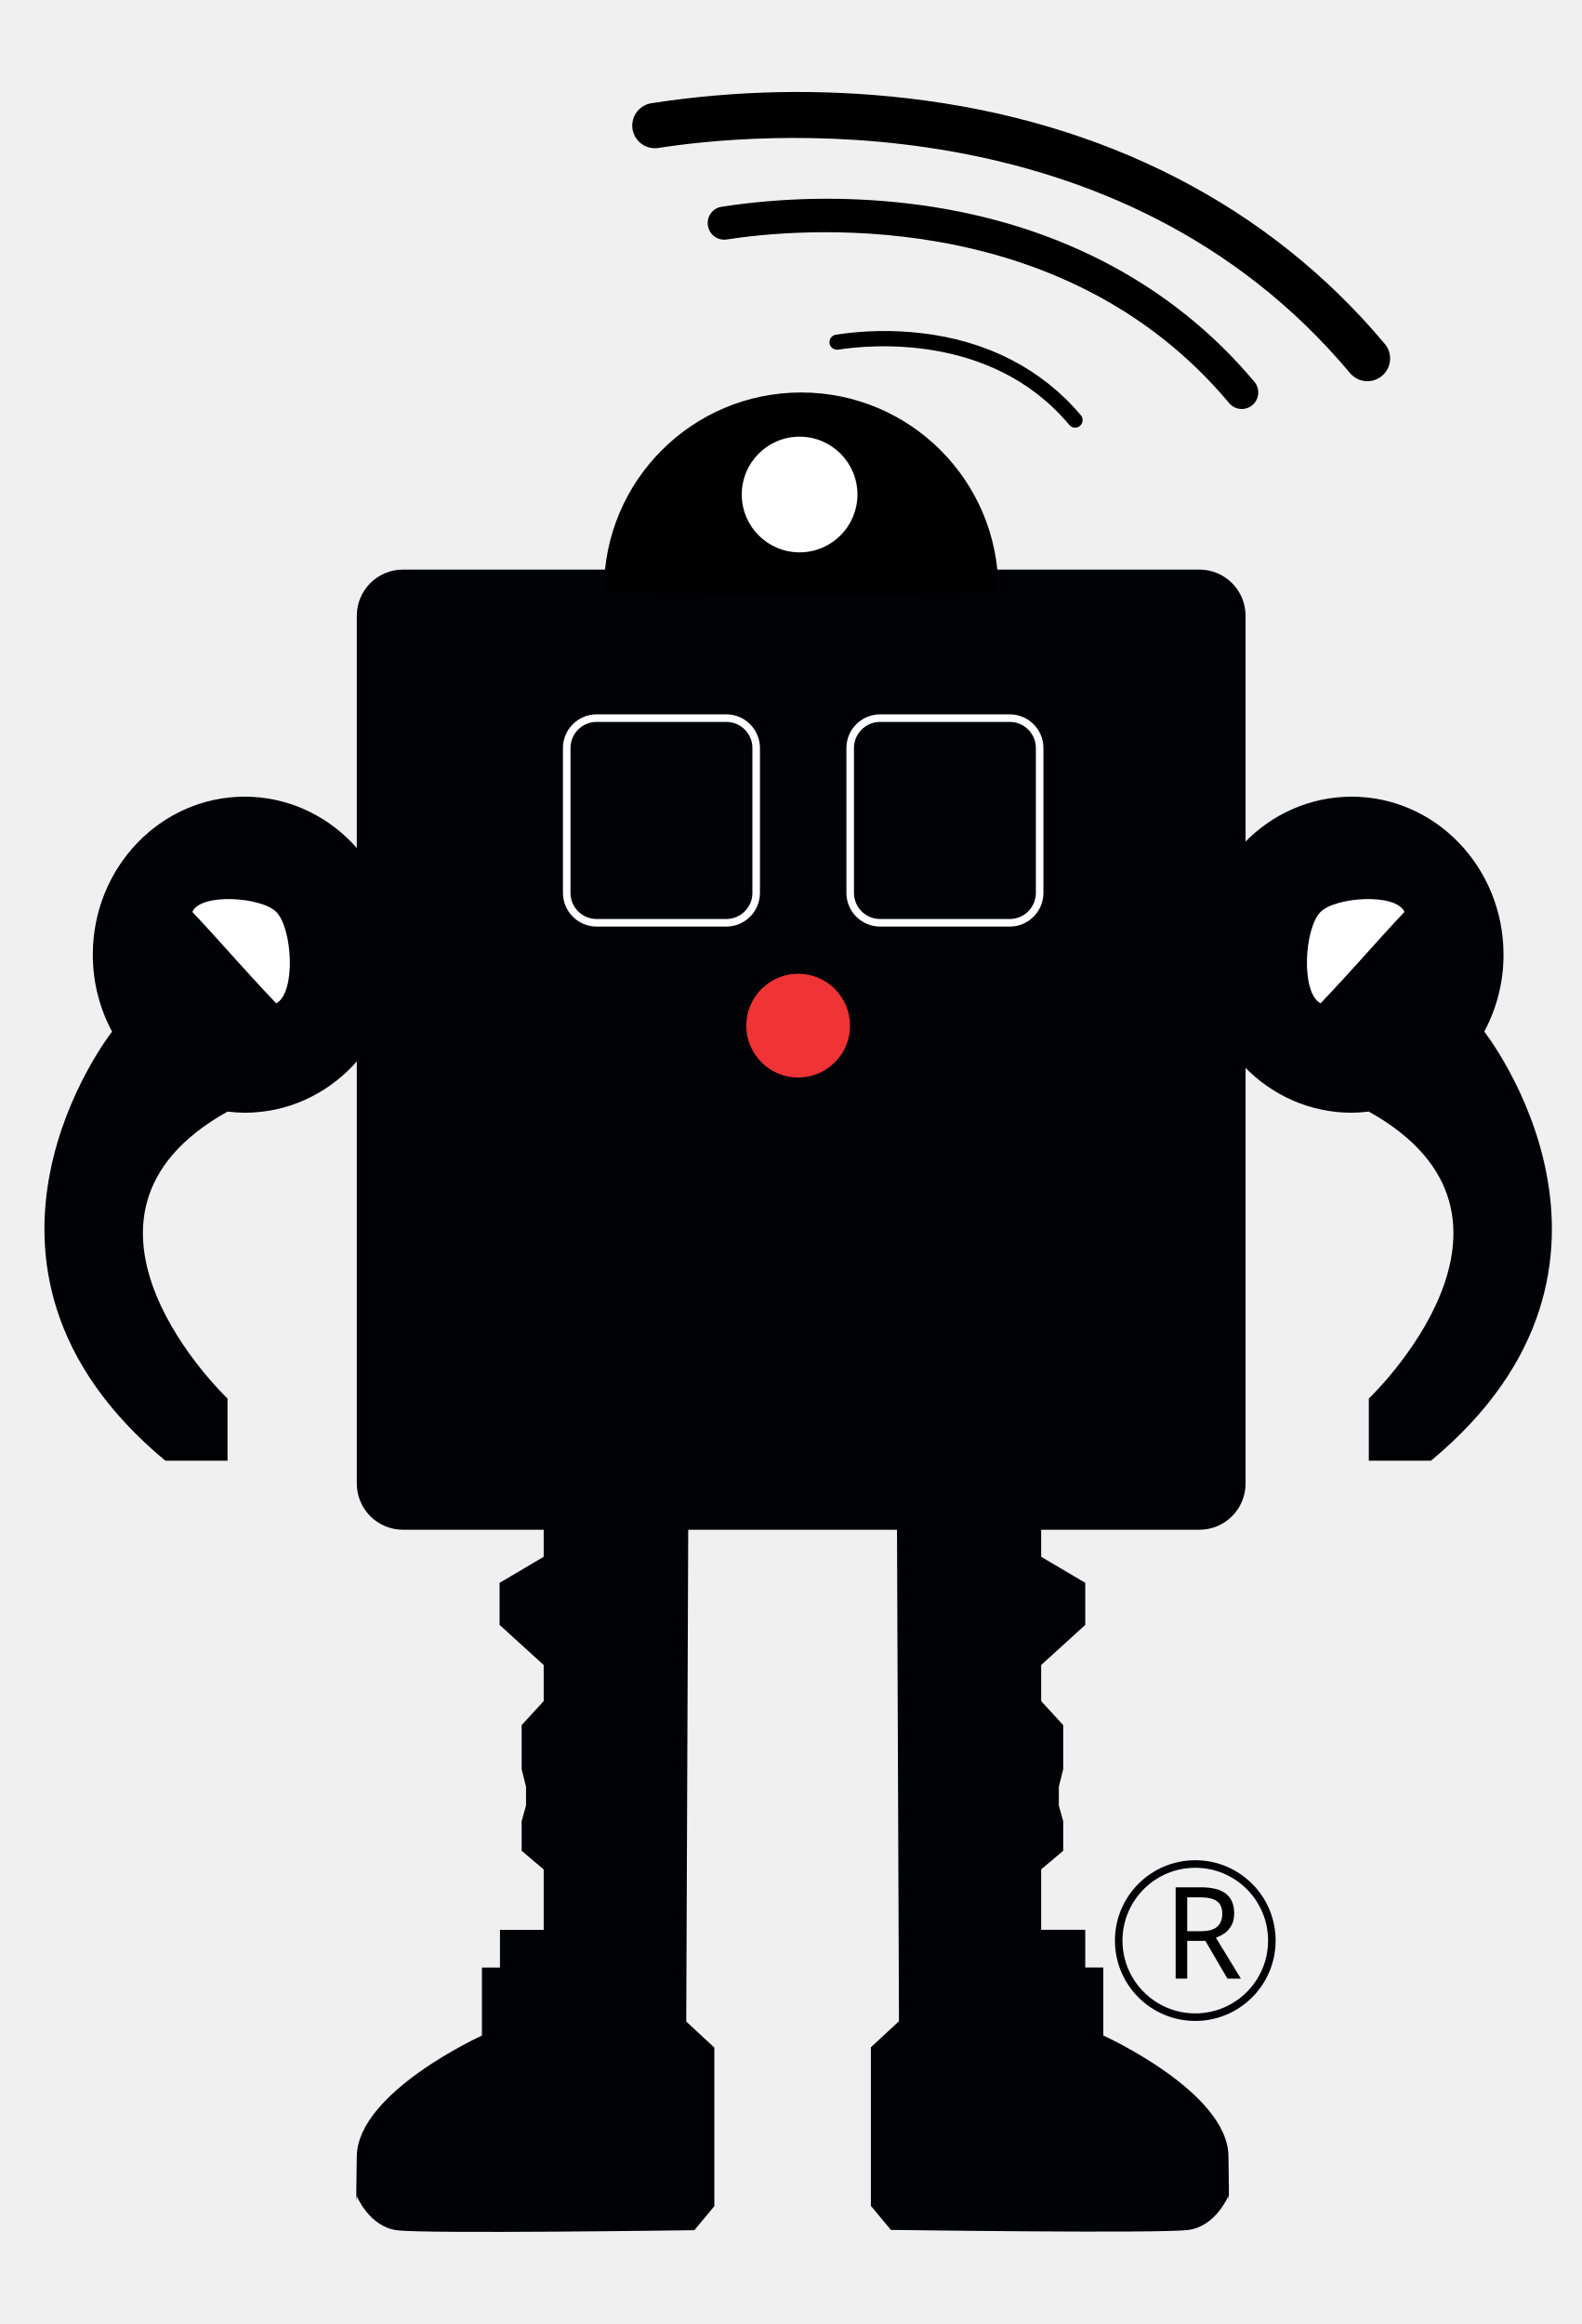
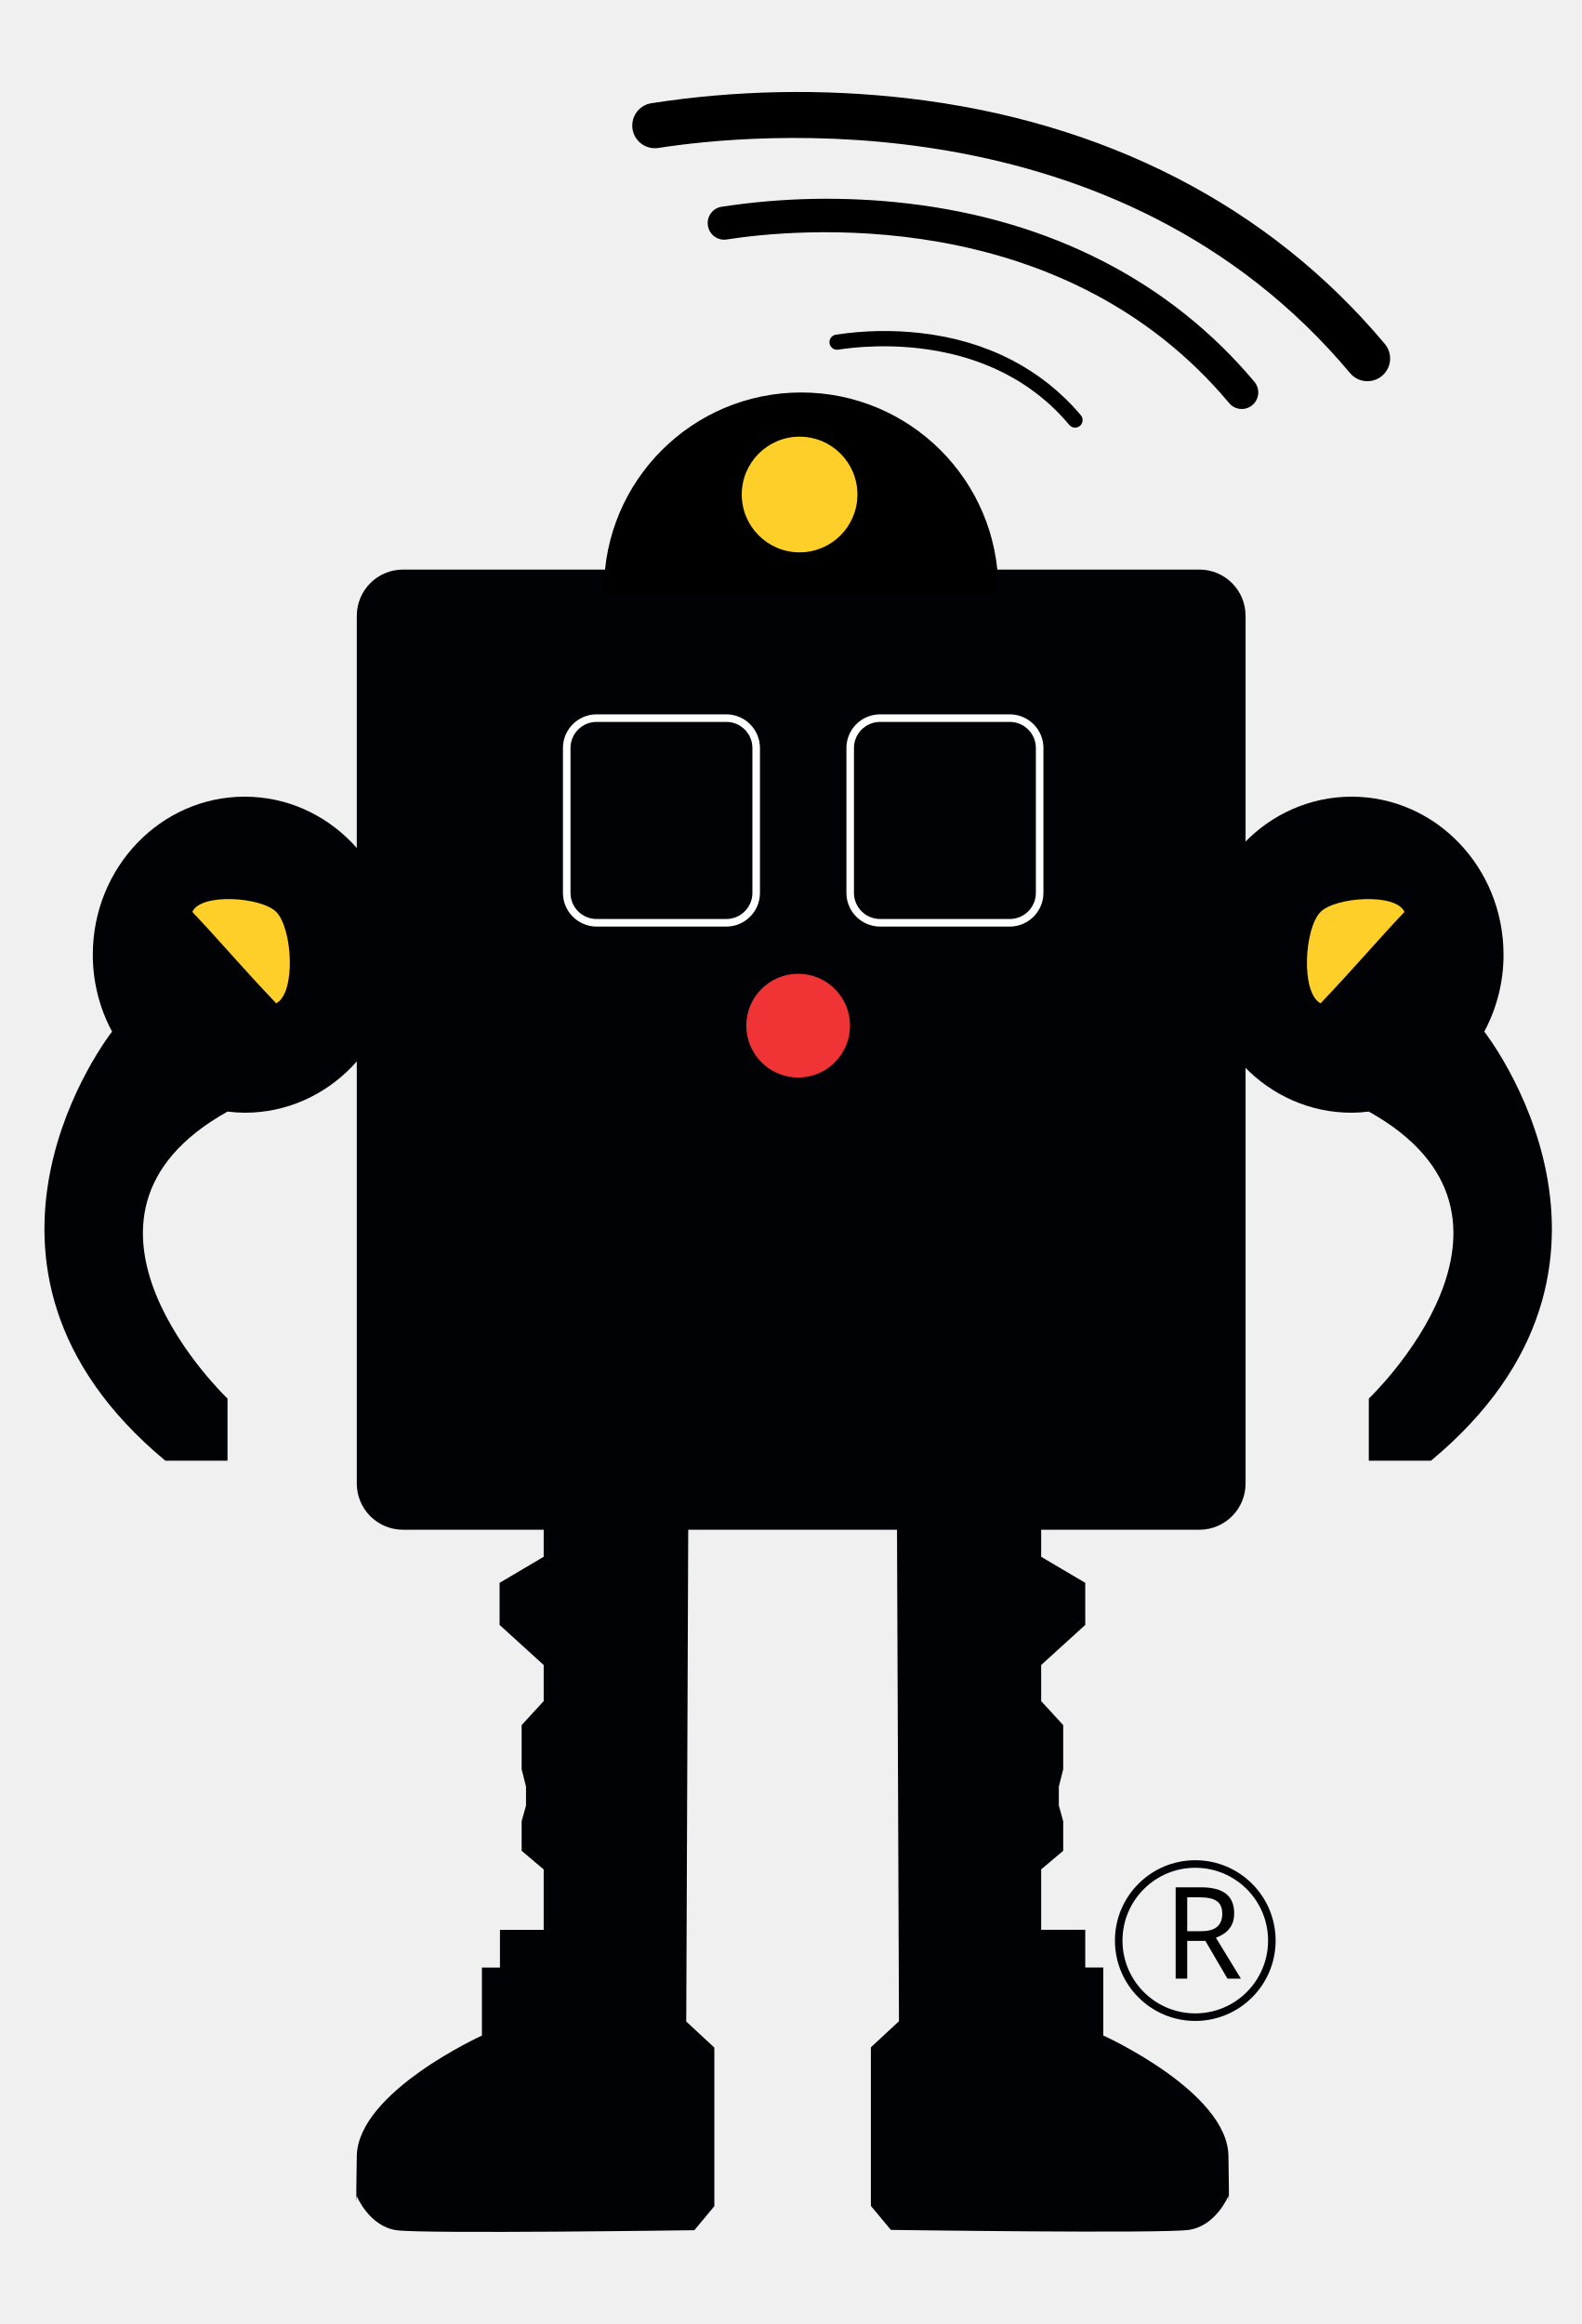
<svg xmlns="http://www.w3.org/2000/svg" viewBox="0 0 209.48 307.73">
  <defs>
-     <style>.cls-1{fill:#000206;}.cls-2,.cls-4{fill:none;}.cls-2{stroke:#fff;}.cls-2,.cls-4,.cls-6{stroke-miterlimit:10;}.cls-3{fill:#f03335;}.cls-4{stroke:#000206;}.cls-5{font-size:16.93px;font-family:MyriadPro-Regular, Myriad Pro;}.cls-6{stroke:#000;}.cls-7{fill:#fff;}</style>
+     <style>.cls-1{fill:#000206;}.cls-2,.cls-4{fill:none;}.cls-2{stroke:#fff;}.cls-2,.cls-4,.cls-6{stroke-miterlimit:10;}.cls-3{fill:#f03335;}.cls-4{stroke:#000206;}.cls-5{font-size:16.93px;font-family:MyriadPro-Regular, Myriad Pro;}.cls-6{stroke:#000;}.cls-7{fill:rgba(255, 207, 41);}</style>
  </defs>
  <g id="base">
    <rect class="cls-1" x="47.25" y="75.42" width="117.7" height="127.14" rx="6.12" ry="6.12" />
    <rect class="cls-2" x="75.05" y="95.09" width="25.09" height="27.1" rx="3.96" ry="3.96" />
    <rect class="cls-2" x="112.59" y="95.09" width="25.09" height="27.1" rx="3.96" ry="3.96" />
    <circle class="cls-3" cx="105.7" cy="135.81" r="6.87" />
  </g>
  <g id="Layer_4" data-name="Layer 4">
    <path class="cls-1" d="M32.4,105.49c-11.11,0-20.11,9.37-20.11,20.93a21.48,21.48,0,0,0,2.55,10.18h0s-24.25,30.81,7.06,56.82h8.23v-8.23s-25.21-23.94,0-38h0a19.48,19.48,0,0,0,2.29.15c11.11,0,20.11-9.37,20.11-20.93S43.51,105.49,32.4,105.49Z" />
    <path class="cls-1" d="M179,105.49c11.11,0,20.11,9.37,20.11,20.93a21.48,21.48,0,0,1-2.55,10.18h0s24.25,30.81-7.06,56.82h-8.23v-8.23s25.21-23.94,0-38h0a19.48,19.48,0,0,1-2.29.15c-11.11,0-20.11-9.37-20.11-20.93S167.89,105.49,179,105.49Z" />
    <path class="cls-1" d="M72,200.57v5.57l-5.84,3.45v5.57L72,220.47v4.78l-2.92,3.18v5.84l.58,2.31v2.49l-.58,2.09v3.91L72,247.54v8H66.21v5H63.82v9S47.4,277,47.25,285.49s0,5.31,0,5.31,1.64,4,5.26,4.51,39.44,0,39.44,0l2.65-3.18v-21l-3.72-3.45.27-67.14Z" />
    <path class="cls-1" d="M137.88,200.57v5.57l5.84,3.45v5.57l-5.84,5.31v4.78l2.92,3.18v5.84l-.58,2.31v2.49l.58,2.09v3.91l-2.92,2.46v8h5.84v5h2.39v9s16.42,7.43,16.57,15.92,0,5.31,0,5.31-1.64,4-5.26,4.51-39.44,0-39.44,0l-2.65-3.18v-21l3.72-3.45-.27-67.14Z" />
    <circle class="cls-4" cx="158.29" cy="256.96" r="10.14" />
    <text class="cls-5" transform="translate(154.05 262)">R</text>
    <path class="cls-6" d="M131.71,78.08c-21.05.5-40.45.16-51.22,0a25.61,25.61,0,0,1,51.22,0Z" />
    <circle class="cls-7" cx="105.89" cy="65.48" r="7.66" />
    <path d="M178.81,49.43C148.12,12.77,99.28,17.7,87.19,19.59a3,3,0,0,1-3.39-2.31v0a3,3,0,0,1,2.44-3.61A127,127,0,0,1,120.06,13c26.17,3,48,14.25,63.32,32.53a3,3,0,0,1-.45,4.31h0A3,3,0,0,1,178.81,49.43Z" />
    <path d="M162.79,53.39C140.5,26.76,105,30.34,96.24,31.71A2.18,2.18,0,0,1,93.77,30h0a2.18,2.18,0,0,1,1.77-2.62,92.26,92.26,0,0,1,24.58-.45c19,2.2,34.87,10.35,46,23.63a2.19,2.19,0,0,1-.33,3.13h0A2.17,2.17,0,0,1,162.79,53.39Z" />
    <path d="M141.61,56.27C131.36,44,115,45.67,111,46.3a1,1,0,0,1-1.13-.77h0a1,1,0,0,1,.81-1.21,42.42,42.42,0,0,1,11.3-.21c8.74,1,16,4.76,21.15,10.87a1,1,0,0,1-.15,1.44h0A1,1,0,0,1,141.61,56.27Z" />
    <path class="cls-7" d="M174.88,120.75c-2.14,2.15-2.66,10.67,0,12.11,4.75-5,7.32-8.1,11.11-12.11C184.87,118.2,176.84,118.78,174.88,120.75Z" />
    <path class="cls-7" d="M36.58,120.75c2.14,2.15,2.66,10.67,0,12.11-4.75-5-7.32-8.1-11.11-12.11C26.59,118.2,34.63,118.78,36.58,120.75Z" />
  </g>
</svg>
